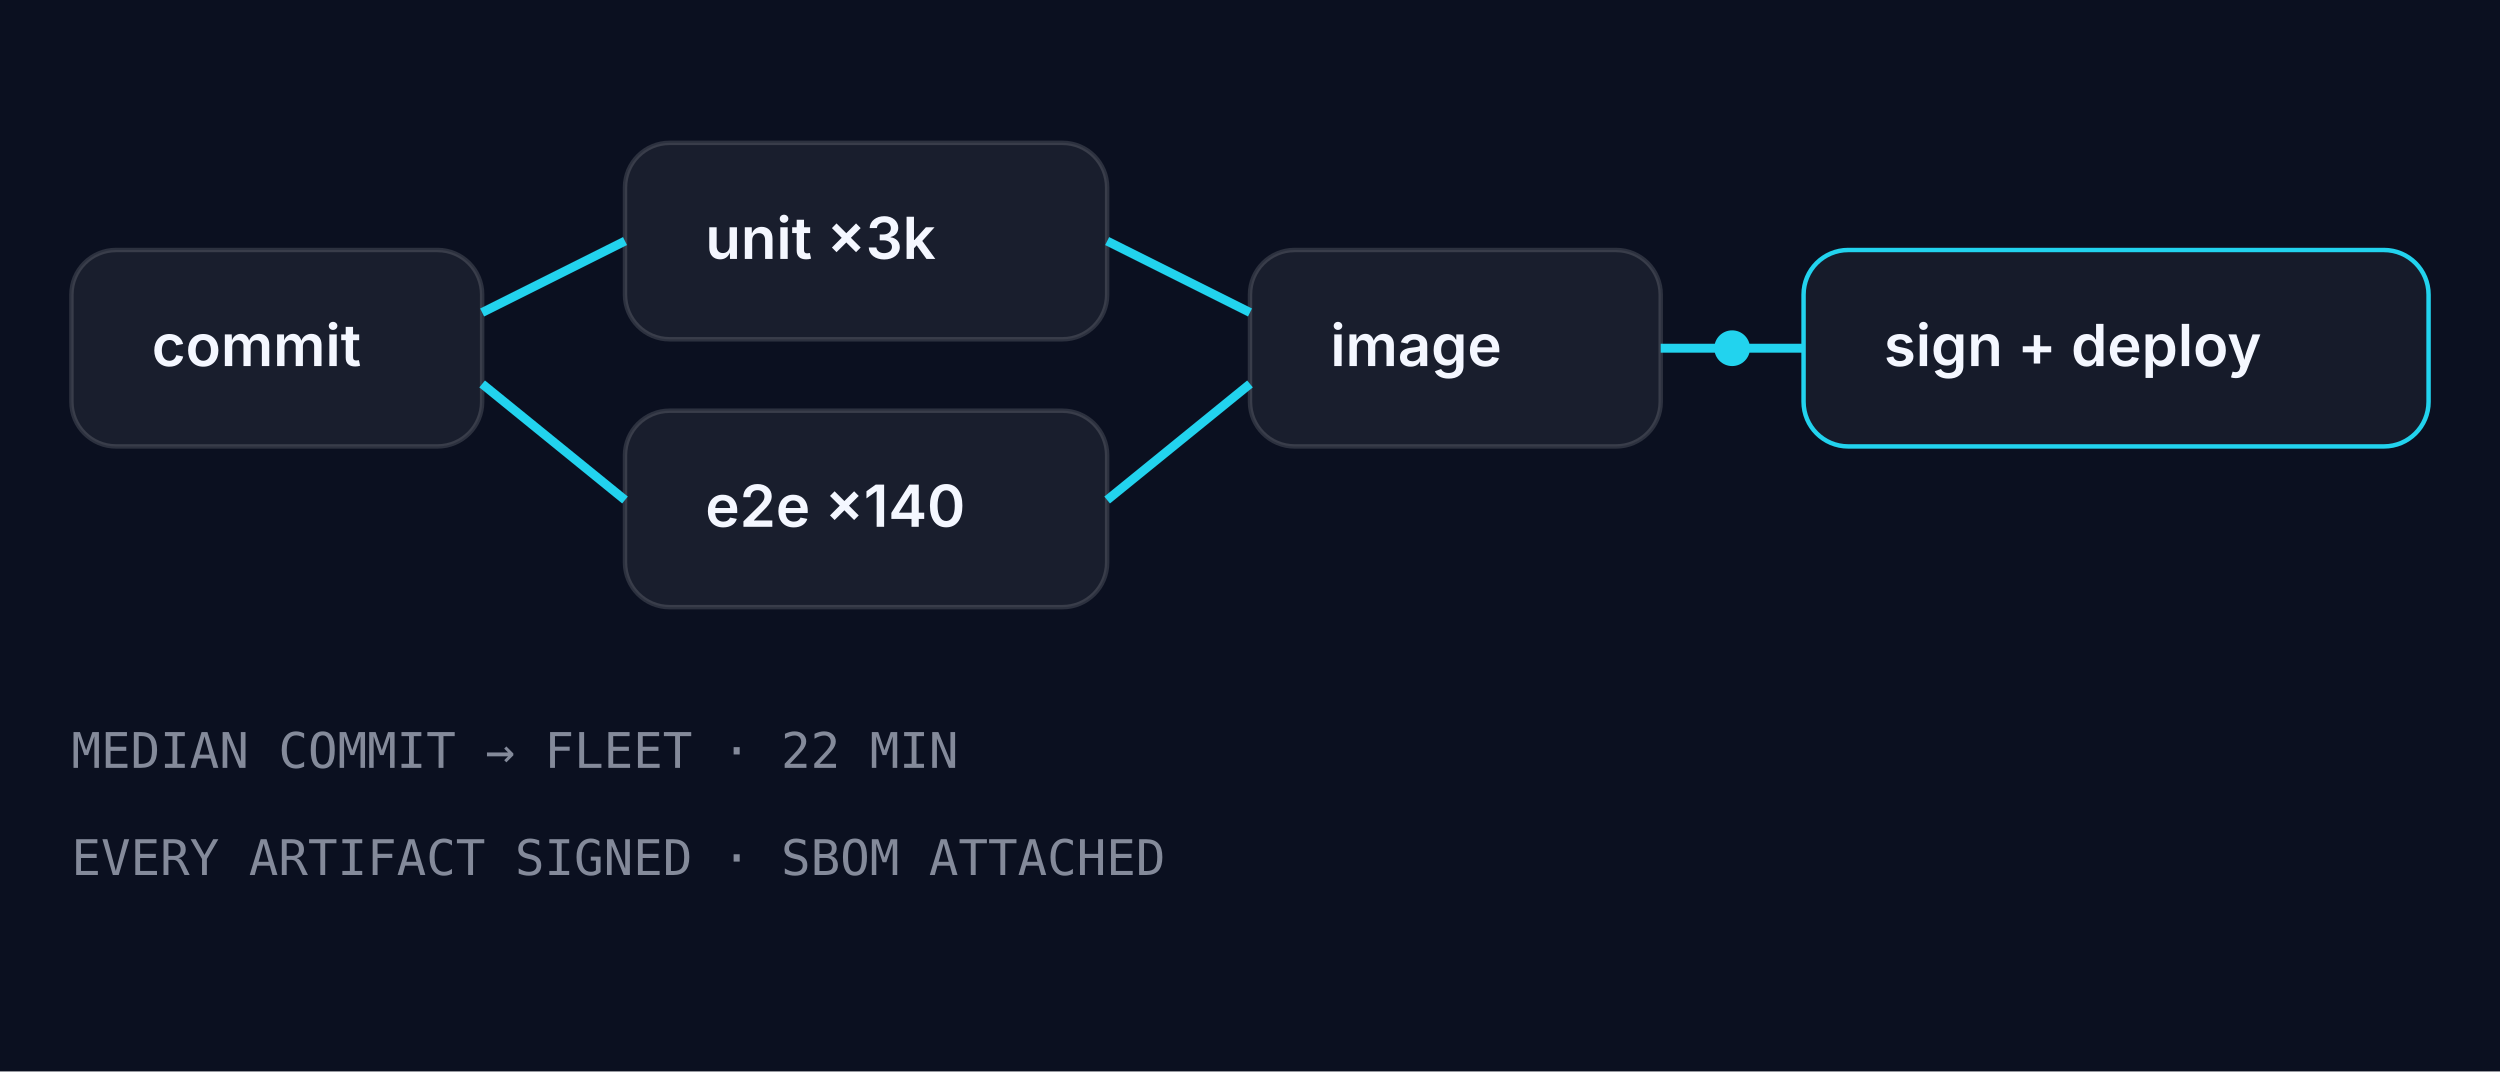
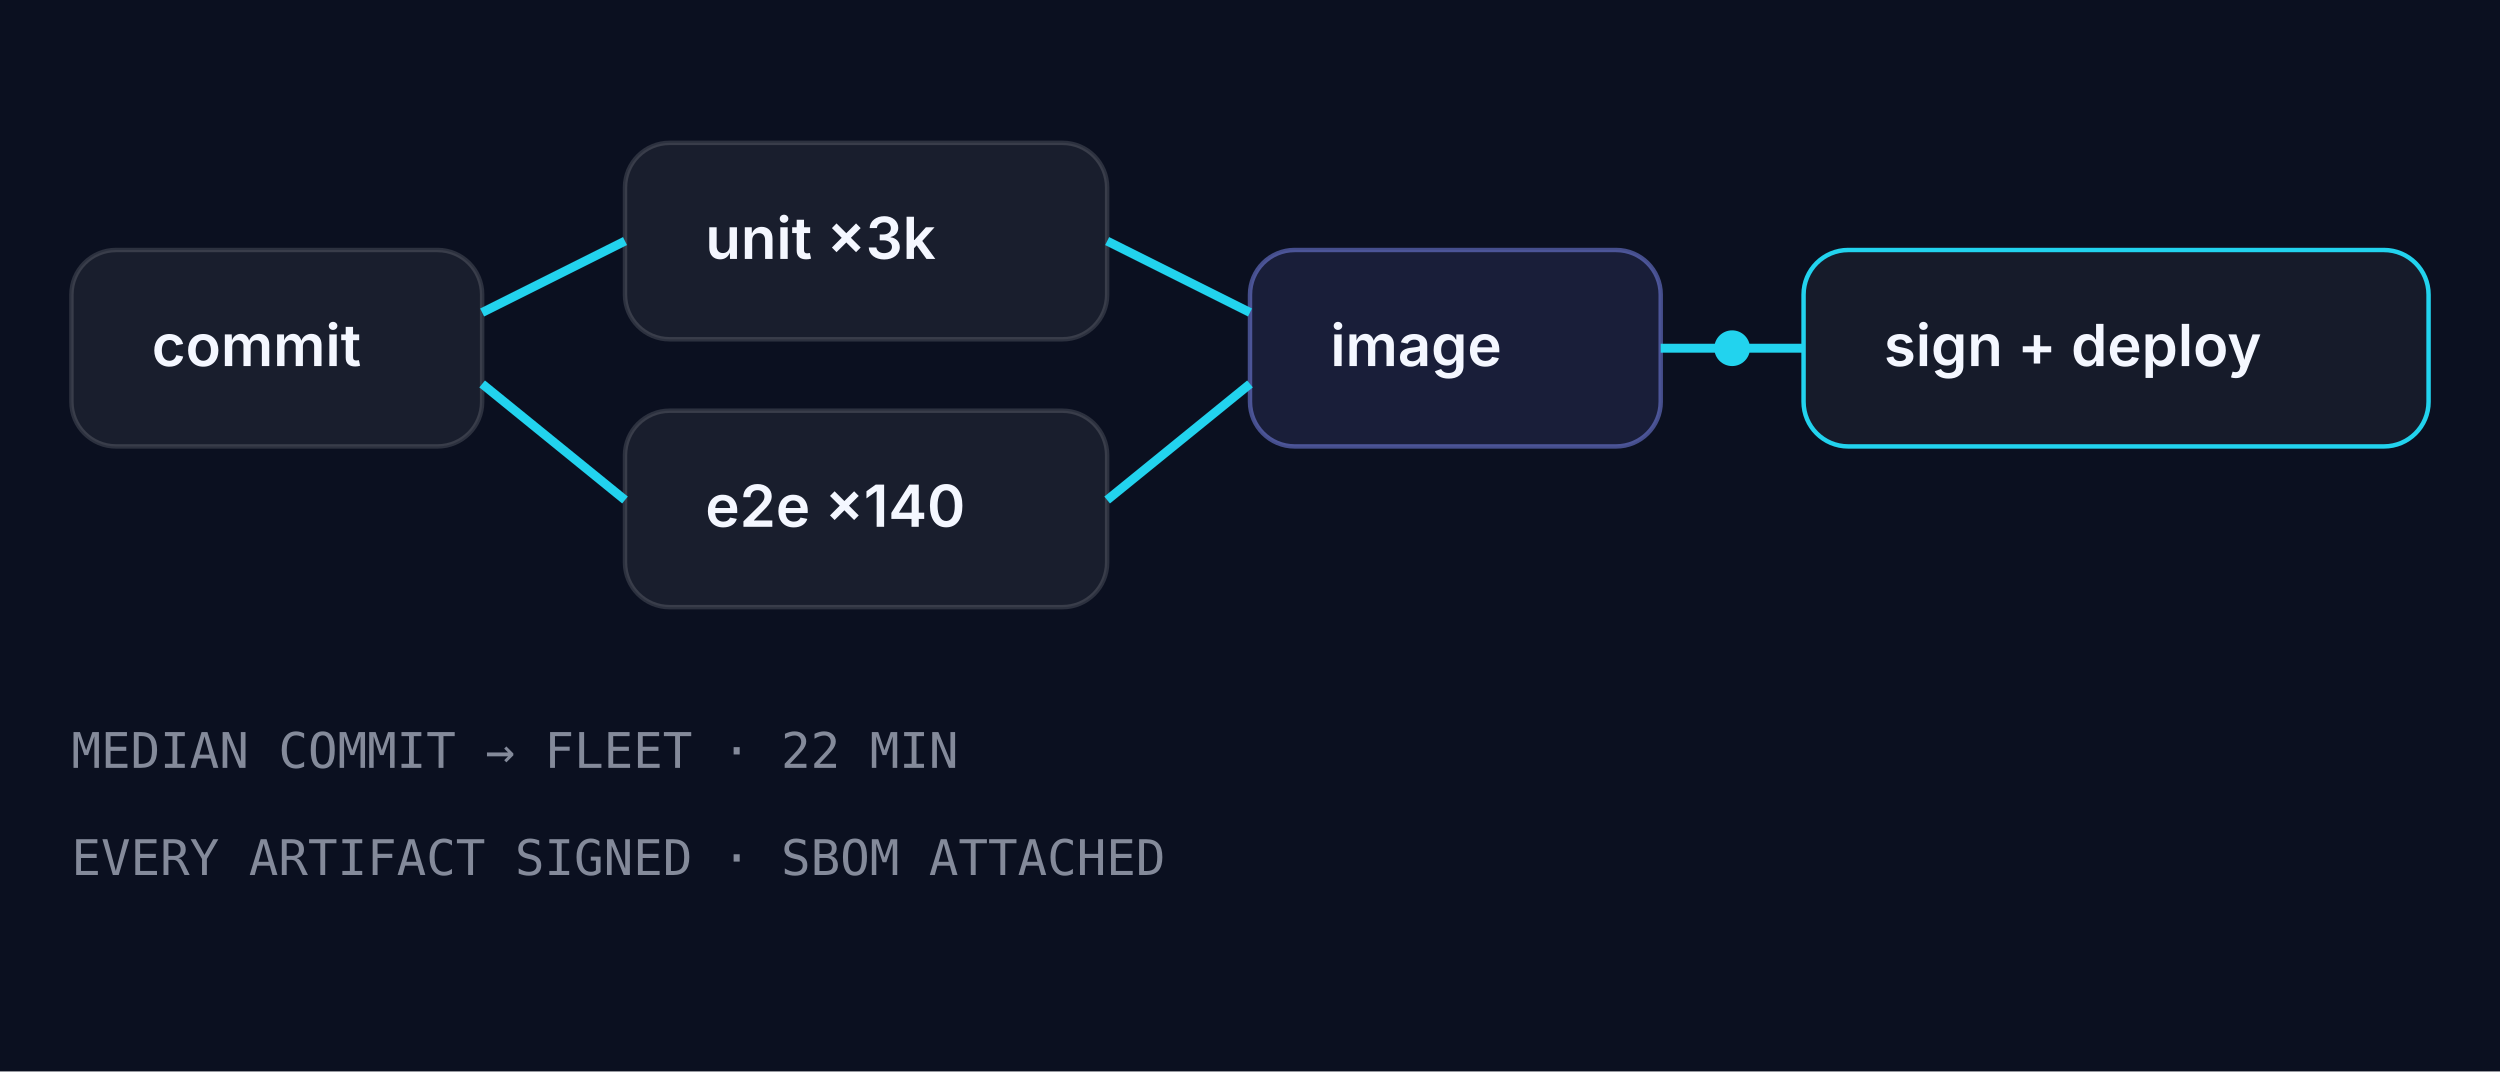
<svg xmlns="http://www.w3.org/2000/svg" role="img" aria-label="Release build pipeline: commit, test, image, sign, deploy with a fan-in of checks" viewBox="0 0 560 240">
  <style>
    /* Standalone preview values = glass dark theme. When pasted into a glass
       page, DELETE this style block — glass.css provides these classes with
       theme-switching tokens (.glass-svg-* / light mode safe). */
    .glass-svg-ink   { fill: #F4F7FF; }
    .glass-svg-ink-2 { fill: rgba(231,238,255,0.74); }
    .glass-svg-ink-3 { fill: rgba(231,238,255,0.55); }
    .glass-svg-node  { fill: rgba(255,255,255,0.06); stroke: rgba(255,255,255,0.14); }
    .glass-svg-node-strong { fill: rgba(255,255,255,0.05); stroke: #22D3EE; }
+     .glass-svg-node--cyan { fill: rgba(34,211,238,0.10); stroke: rgba(34,211,238,0.50); }
+     .glass-svg-node--indigo { fill: rgba(129,140,248,0.12); stroke: rgba(129,140,248,0.50); }
    .glass-svg-line  { stroke: rgba(255,255,255,0.08); }
    .glass-svg-grid  { stroke: rgba(255,255,255,0.08); stroke-dasharray: 2 6; }
    .glass-svg-accent-ink { fill: #22D3EE; }
+     .glass-svg-ref-ink { fill: #818CF8; }
  </style>
  <rect width="100%" height="100%" fill="#0B1020" />
  <rect x="16" y="56" width="92" height="44" rx="10" class="glass-svg-node" />
  <rect x="140" y="32" width="108" height="44" rx="10" class="glass-svg-node" />
  <rect x="140" y="92" width="108" height="44" rx="10" class="glass-svg-node" />
-   <rect x="280" y="56" width="92" height="44" rx="10" class="glass-svg-node" />
+   <rect x="280" y="56" width="92" height="44" rx="10" class="glass-svg-node glass-svg-node--indigo" />
  <rect x="404" y="56" width="140" height="44" rx="10" class="glass-svg-node-strong" />
  <g font-family="'Inter', sans-serif" font-size="13" font-weight="600" class="glass-svg-ink">
    <text x="34" y="82">commit</text>
    <text x="158" y="58">unit ×3k</text>
    <text x="158" y="118">e2e ×140</text>
    <text x="298" y="82">image</text>
    <text x="422" y="82">sign + deploy</text>
  </g>
  <path d="M108 70 L140 54" stroke="#22D3EE" stroke-width="2" fill="none" />
  <path d="M108 86 L140 112" stroke="#22D3EE" stroke-width="2" fill="none" />
  <path d="M248 54 L280 70" stroke="#22D3EE" stroke-width="2" fill="none" />
  <path d="M248 112 L280 86" stroke="#22D3EE" stroke-width="2" fill="none" />
  <path d="M372 78 L404 78" stroke="#22D3EE" stroke-width="2" fill="none" />
  <circle cx="388" cy="78" r="4" fill="#22D3EE" />
  <g font-family="'JetBrains Mono', monospace" font-size="11" class="glass-svg-ink-3">
    <text x="16" y="172">MEDIAN COMMIT → FLEET · 22 MIN</text>
    <text x="16" y="196">EVERY ARTIFACT SIGNED · SBOM ATTACHED</text>
  </g>
</svg>
